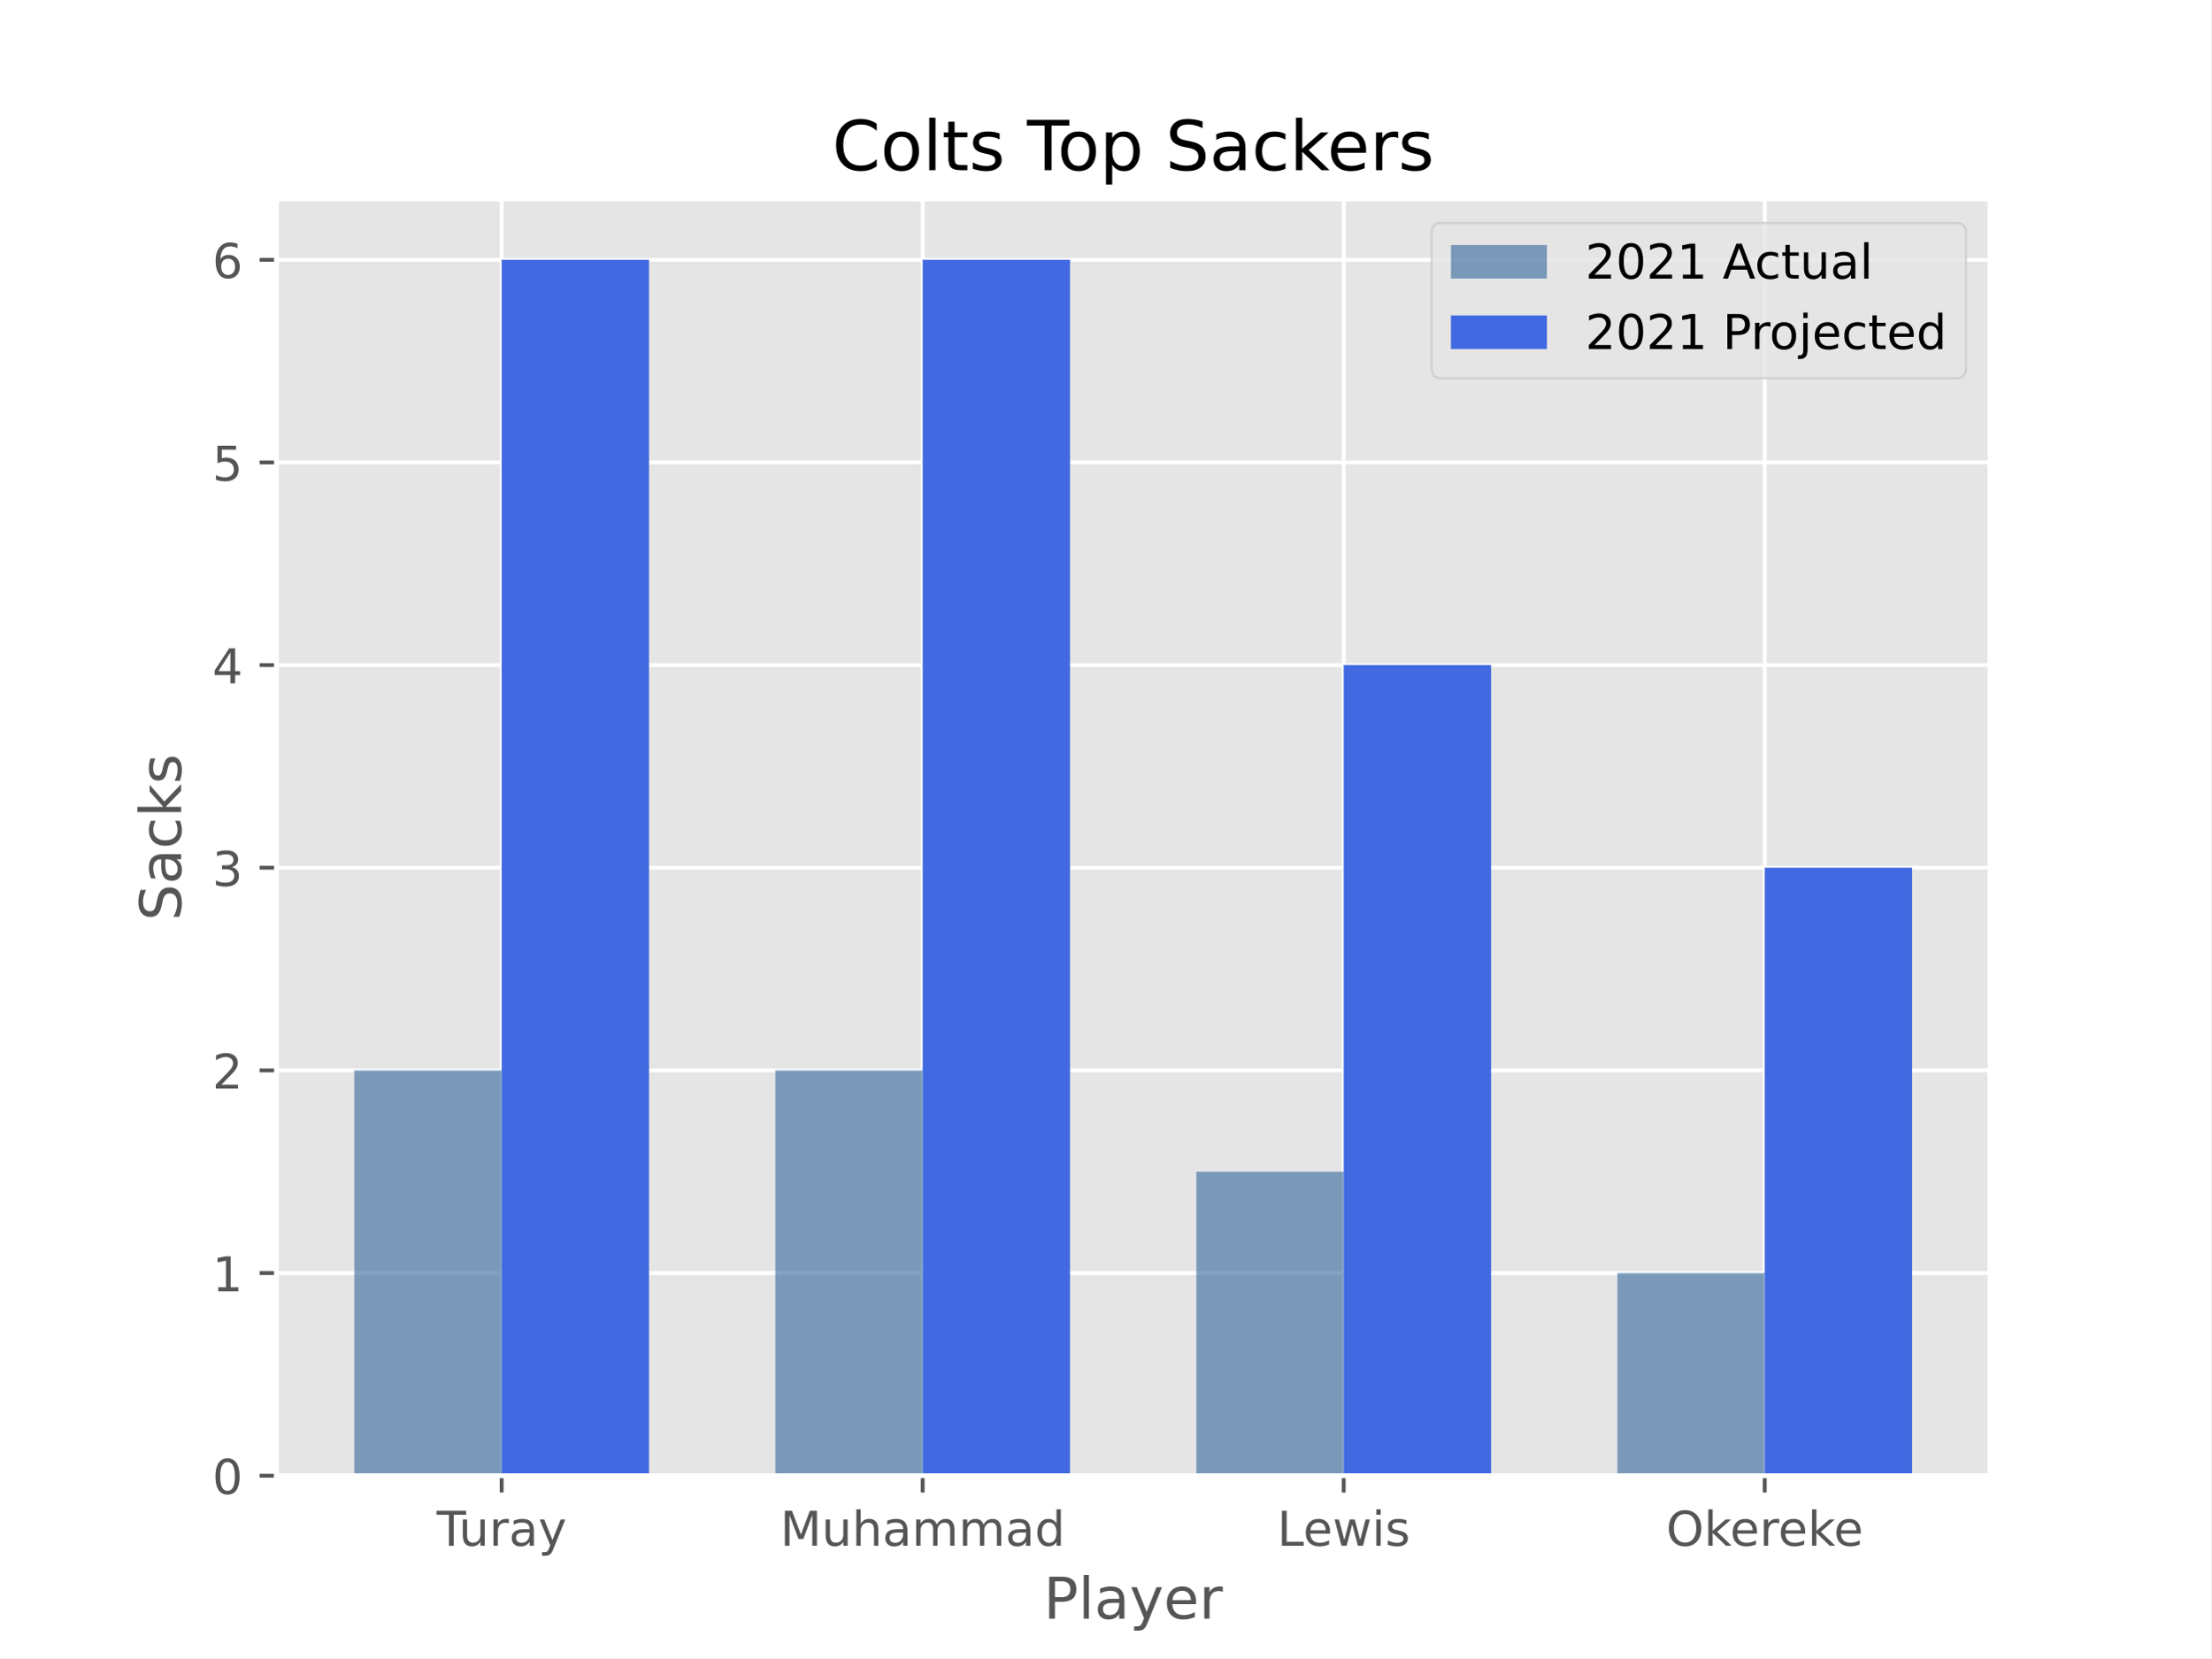
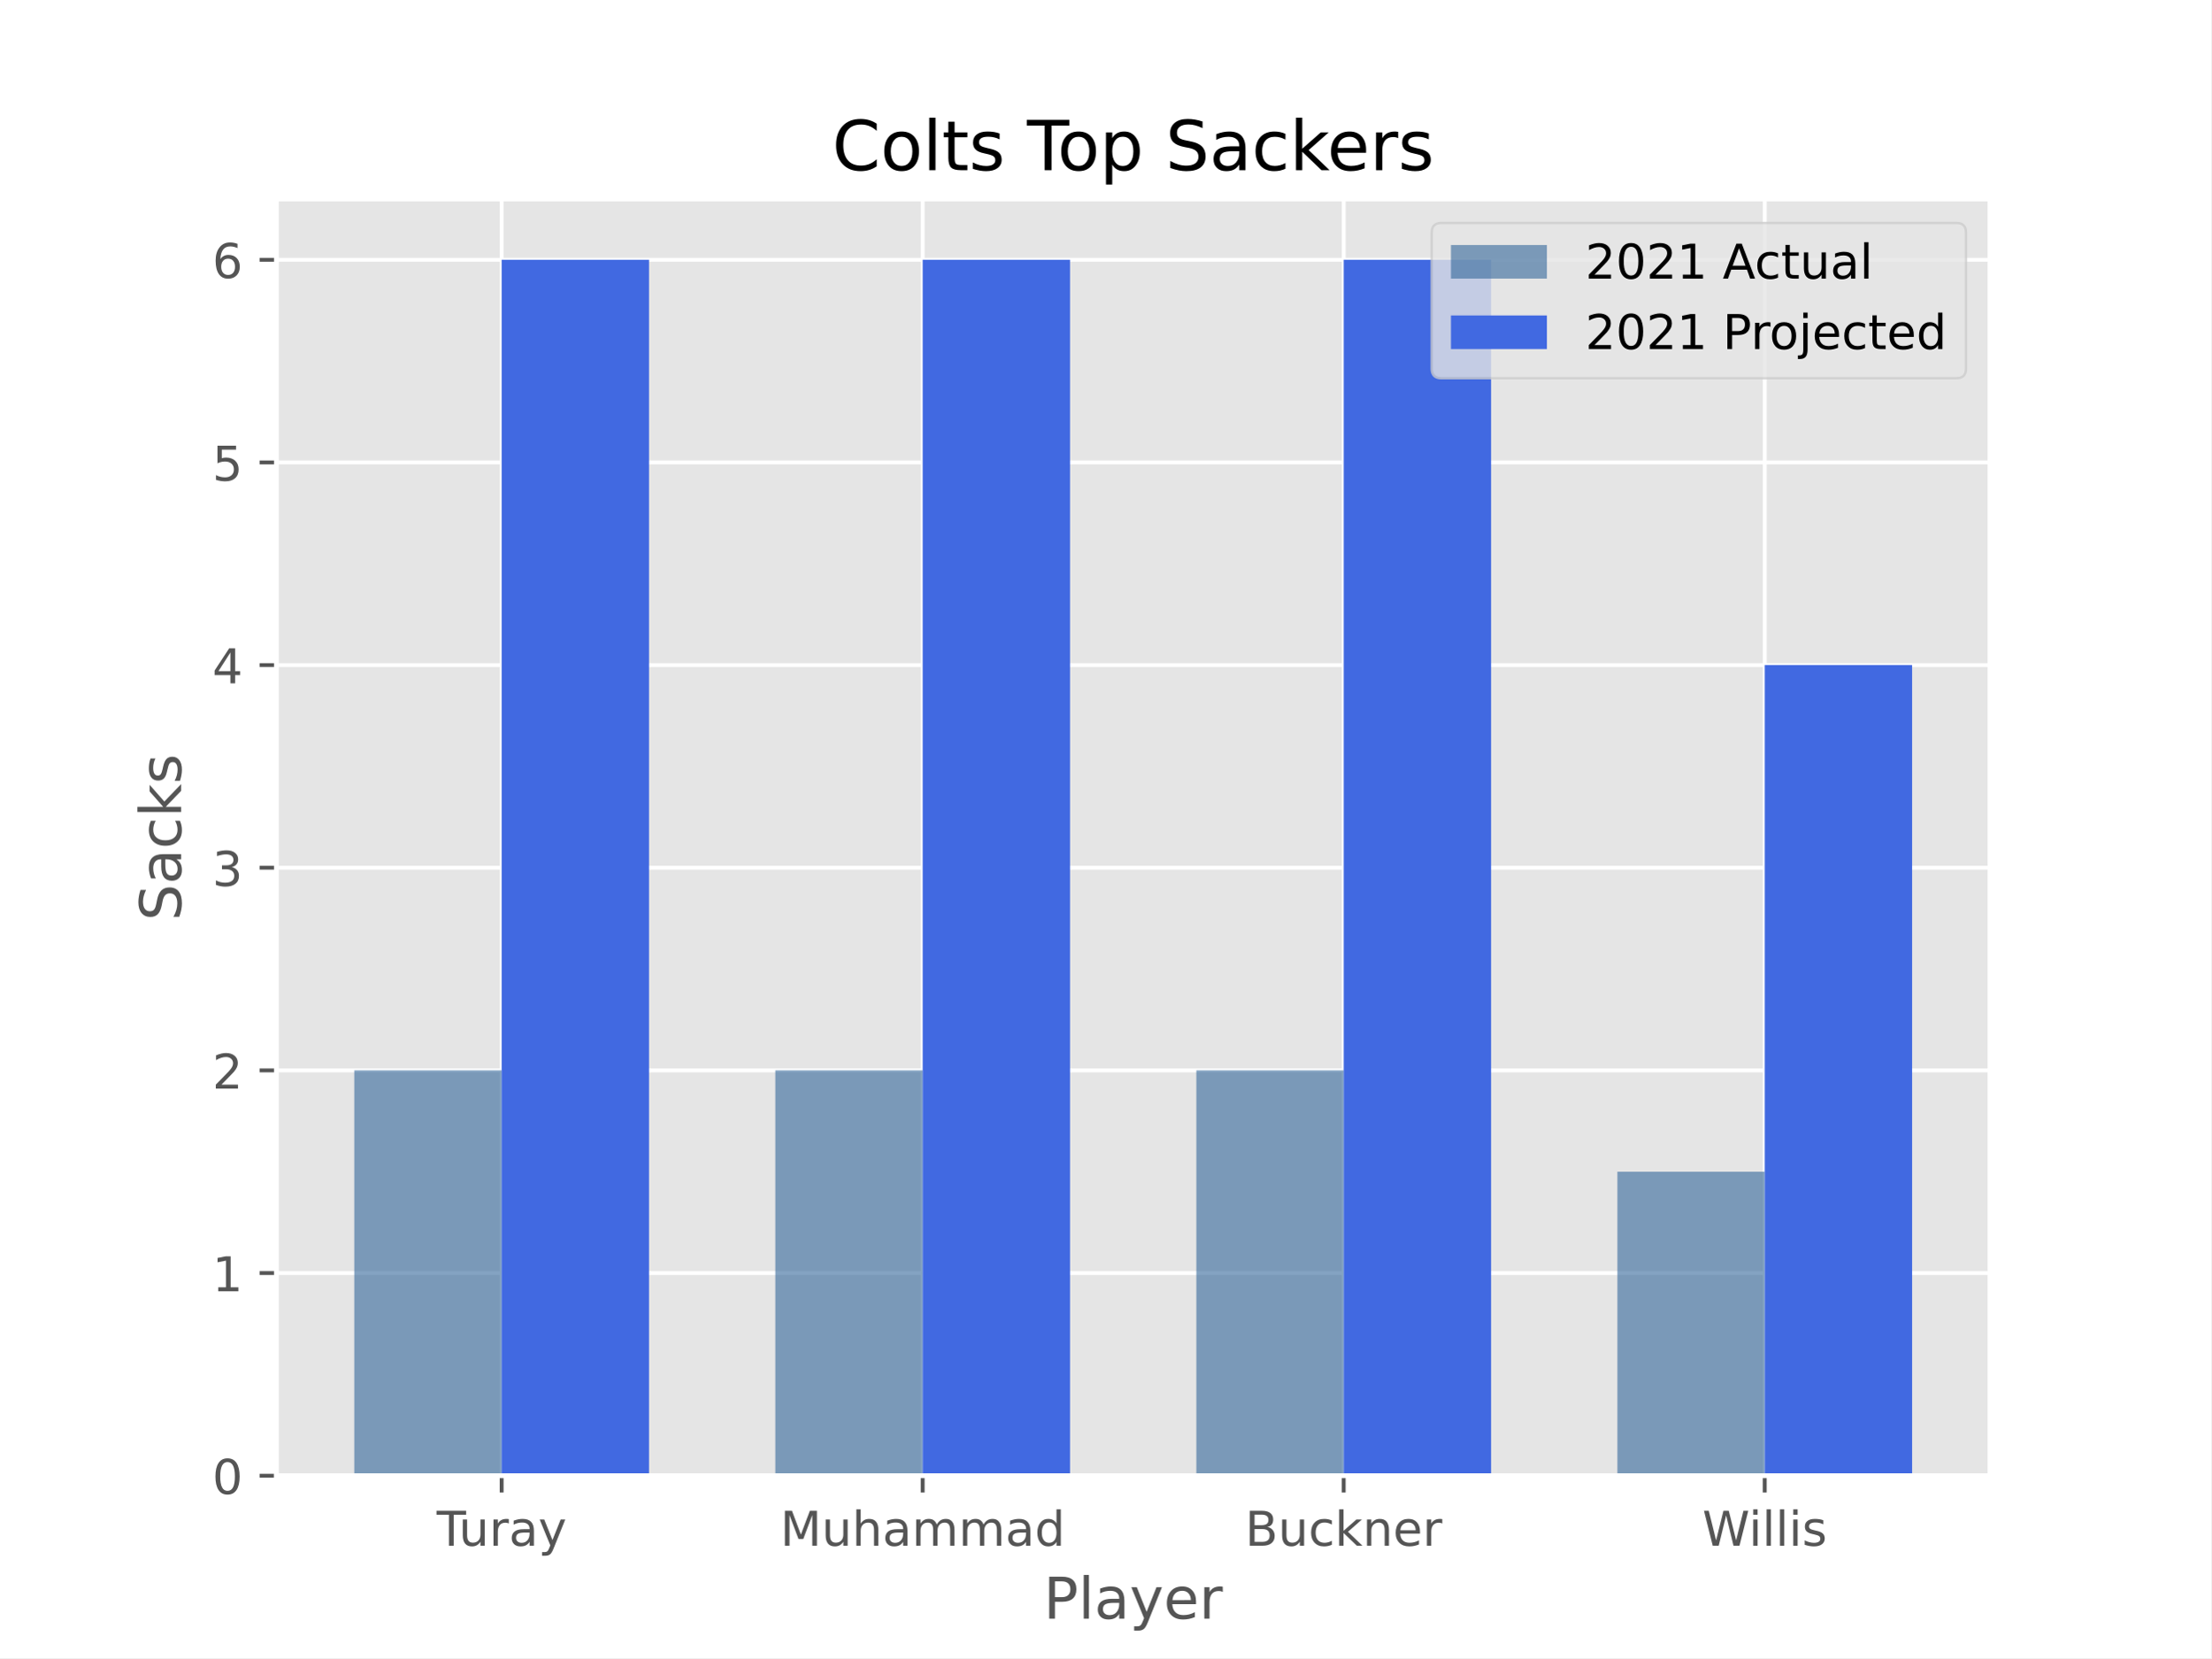
<svg xmlns="http://www.w3.org/2000/svg" xmlns:xlink="http://www.w3.org/1999/xlink" height="345.6pt" version="1.1" viewBox="0 0 460.8 345.6" width="460.8pt">
  <defs>
    <style type="text/css">*{stroke-linecap:butt;stroke-linejoin:round;}</style>
  </defs>
  <g id="figure_1">
    <g id="patch_1">
      <path d="M 0 345.6  L 460.8 345.6  L 460.8 0  L 0 0  z " style="fill:#ffffff;" />
    </g>
    <g id="axes_1">
      <g id="patch_2">
        <path d="M 57.6 307.584  L 414.72 307.584  L 414.72 41.472  L 57.6 41.472  z " style="fill:#e5e5e5;" />
      </g>
      <g id="matplotlib.axis_1">
        <g id="xtick_1">
          <g id="line2d_1">
-             <path clip-path="url(#p69b2be4b48)" d="M 104.543 307.584  L 104.543 41.472  " style="fill:none;stroke:#ffffff;stroke-linecap:square;stroke-width:0.8;" />
+             <path clip-path="url(#p9a7ac8257c)" d="M 104.543 307.584  L 104.543 41.472  " style="fill:none;stroke:#ffffff;stroke-linecap:square;stroke-width:0.8;" />
          </g>
          <g id="line2d_2">
            <defs>
-               <path d="M 0 0  L 0 3.5  " id="m773ffacd2d" style="stroke:#555555;stroke-width:0.8;" />
-             </defs>
-             <g>
-               <use style="fill:#555555;stroke:#555555;stroke-width:0.8;" x="104.543" xlink:href="#m773ffacd2d" y="307.584" />
+               <path d="M 0 0  L 0 3.5  " id="m4aadca4b47" style="stroke:#555555;stroke-width:0.8;" />
+             </defs>
+             <g>
+               <use style="fill:#555555;stroke:#555555;stroke-width:0.8;" x="104.543" xlink:href="#m4aadca4b47" y="307.584" />
            </g>
          </g>
          <g id="text_1">
            <g style="fill:#555555;" transform="translate(90.99798 322.1824)scale(0.1 -0.1)">
              <defs>
                <path d="M -19 4666  L 3928 4666  L 3928 4134  L 2272 4134  L 2272 0  L 1638 0  L 1638 4134  L -19 4134  L -19 4666  z " id="DejaVuSans-54" transform="scale(0.015625)" />
                <path d="M 544 1381  L 544 3500  L 1119 3500  L 1119 1403  Q 1119 906 1312 657  Q 1506 409 1894 409  Q 2359 409 2629 706  Q 2900 1003 2900 1516  L 2900 3500  L 3475 3500  L 3475 0  L 2900 0  L 2900 538  Q 2691 219 2414 64  Q 2138 -91 1772 -91  Q 1169 -91 856 284  Q 544 659 544 1381  z M 1991 3584  L 1991 3584  z " id="DejaVuSans-75" transform="scale(0.015625)" />
                <path d="M 2631 2963  Q 2534 3019 2420 3045  Q 2306 3072 2169 3072  Q 1681 3072 1420 2755  Q 1159 2438 1159 1844  L 1159 0  L 581 0  L 581 3500  L 1159 3500  L 1159 2956  Q 1341 3275 1631 3429  Q 1922 3584 2338 3584  Q 2397 3584 2469 3576  Q 2541 3569 2628 3553  L 2631 2963  z " id="DejaVuSans-72" transform="scale(0.015625)" />
                <path d="M 2194 1759  Q 1497 1759 1228 1600  Q 959 1441 959 1056  Q 959 750 1161 570  Q 1363 391 1709 391  Q 2188 391 2477 730  Q 2766 1069 2766 1631  L 2766 1759  L 2194 1759  z M 3341 1997  L 3341 0  L 2766 0  L 2766 531  Q 2569 213 2275 61  Q 1981 -91 1556 -91  Q 1019 -91 701 211  Q 384 513 384 1019  Q 384 1609 779 1909  Q 1175 2209 1959 2209  L 2766 2209  L 2766 2266  Q 2766 2663 2505 2880  Q 2244 3097 1772 3097  Q 1472 3097 1187 3025  Q 903 2953 641 2809  L 641 3341  Q 956 3463 1253 3523  Q 1550 3584 1831 3584  Q 2591 3584 2966 3190  Q 3341 2797 3341 1997  z " id="DejaVuSans-61" transform="scale(0.015625)" />
                <path d="M 2059 -325  Q 1816 -950 1584 -1140  Q 1353 -1331 966 -1331  L 506 -1331  L 506 -850  L 844 -850  Q 1081 -850 1212 -737  Q 1344 -625 1503 -206  L 1606 56  L 191 3500  L 800 3500  L 1894 763  L 2988 3500  L 3597 3500  L 2059 -325  z " id="DejaVuSans-79" transform="scale(0.015625)" />
              </defs>
              <use xlink:href="#DejaVuSans-54" />
              <use x="45.959" xlink:href="#DejaVuSans-75" />
              <use x="109.338" xlink:href="#DejaVuSans-72" />
              <use x="150.451" xlink:href="#DejaVuSans-61" />
              <use x="211.73" xlink:href="#DejaVuSans-79" />
            </g>
          </g>
        </g>
        <g id="xtick_2">
          <g id="line2d_3">
-             <path clip-path="url(#p69b2be4b48)" d="M 192.288 307.584  L 192.288 41.472  " style="fill:none;stroke:#ffffff;stroke-linecap:square;stroke-width:0.8;" />
+             <path clip-path="url(#p9a7ac8257c)" d="M 192.288 307.584  L 192.288 41.472  " style="fill:none;stroke:#ffffff;stroke-linecap:square;stroke-width:0.8;" />
          </g>
          <g id="line2d_4">
            <g>
-               <use style="fill:#555555;stroke:#555555;stroke-width:0.8;" x="192.288" xlink:href="#m773ffacd2d" y="307.584" />
+               <use style="fill:#555555;stroke:#555555;stroke-width:0.8;" x="192.288" xlink:href="#m4aadca4b47" y="307.584" />
            </g>
          </g>
          <g id="text_2">
            <g style="fill:#555555;" transform="translate(162.5932 322.1824)scale(0.1 -0.1)">
              <defs>
                <path d="M 628 4666  L 1569 4666  L 2759 1491  L 3956 4666  L 4897 4666  L 4897 0  L 4281 0  L 4281 4097  L 3078 897  L 2444 897  L 1241 4097  L 1241 0  L 628 0  L 628 4666  z " id="DejaVuSans-4d" transform="scale(0.015625)" />
                <path d="M 3513 2113  L 3513 0  L 2938 0  L 2938 2094  Q 2938 2591 2744 2837  Q 2550 3084 2163 3084  Q 1697 3084 1428 2787  Q 1159 2491 1159 1978  L 1159 0  L 581 0  L 581 4863  L 1159 4863  L 1159 2956  Q 1366 3272 1645 3428  Q 1925 3584 2291 3584  Q 2894 3584 3203 3211  Q 3513 2838 3513 2113  z " id="DejaVuSans-68" transform="scale(0.015625)" />
                <path d="M 3328 2828  Q 3544 3216 3844 3400  Q 4144 3584 4550 3584  Q 5097 3584 5394 3201  Q 5691 2819 5691 2113  L 5691 0  L 5113 0  L 5113 2094  Q 5113 2597 4934 2840  Q 4756 3084 4391 3084  Q 3944 3084 3684 2787  Q 3425 2491 3425 1978  L 3425 0  L 2847 0  L 2847 2094  Q 2847 2600 2669 2842  Q 2491 3084 2119 3084  Q 1678 3084 1418 2786  Q 1159 2488 1159 1978  L 1159 0  L 581 0  L 581 3500  L 1159 3500  L 1159 2956  Q 1356 3278 1631 3431  Q 1906 3584 2284 3584  Q 2666 3584 2933 3390  Q 3200 3197 3328 2828  z " id="DejaVuSans-6d" transform="scale(0.015625)" />
                <path d="M 2906 2969  L 2906 4863  L 3481 4863  L 3481 0  L 2906 0  L 2906 525  Q 2725 213 2448 61  Q 2172 -91 1784 -91  Q 1150 -91 751 415  Q 353 922 353 1747  Q 353 2572 751 3078  Q 1150 3584 1784 3584  Q 2172 3584 2448 3432  Q 2725 3281 2906 2969  z M 947 1747  Q 947 1113 1208 752  Q 1469 391 1925 391  Q 2381 391 2643 752  Q 2906 1113 2906 1747  Q 2906 2381 2643 2742  Q 2381 3103 1925 3103  Q 1469 3103 1208 2742  Q 947 2381 947 1747  z " id="DejaVuSans-64" transform="scale(0.015625)" />
              </defs>
              <use xlink:href="#DejaVuSans-4d" />
              <use x="86.279" xlink:href="#DejaVuSans-75" />
              <use x="149.658" xlink:href="#DejaVuSans-68" />
              <use x="213.037" xlink:href="#DejaVuSans-61" />
              <use x="274.316" xlink:href="#DejaVuSans-6d" />
              <use x="371.729" xlink:href="#DejaVuSans-6d" />
              <use x="469.141" xlink:href="#DejaVuSans-61" />
              <use x="530.42" xlink:href="#DejaVuSans-64" />
            </g>
          </g>
        </g>
        <g id="xtick_3">
          <g id="line2d_5">
-             <path clip-path="url(#p69b2be4b48)" d="M 280.032 307.584  L 280.032 41.472  " style="fill:none;stroke:#ffffff;stroke-linecap:square;stroke-width:0.8;" />
+             <path clip-path="url(#p9a7ac8257c)" d="M 280.032 307.584  L 280.032 41.472  " style="fill:none;stroke:#ffffff;stroke-linecap:square;stroke-width:0.8;" />
          </g>
          <g id="line2d_6">
            <g>
-               <use style="fill:#555555;stroke:#555555;stroke-width:0.8;" x="280.032" xlink:href="#m773ffacd2d" y="307.584" />
+               <use style="fill:#555555;stroke:#555555;stroke-width:0.8;" x="280.032" xlink:href="#m4aadca4b47" y="307.584" />
            </g>
          </g>
          <g id="text_3">
-             <g style="fill:#555555;" transform="translate(266.1744 322.1824)scale(0.1 -0.1)">
-               <defs>
-                 <path d="M 628 4666  L 1259 4666  L 1259 531  L 3531 531  L 3531 0  L 628 0  L 628 4666  z " id="DejaVuSans-4c" transform="scale(0.015625)" />
+             <g style="fill:#555555;" transform="translate(259.4877 322.1824)scale(0.1 -0.1)">
+               <defs>
+                 <path d="M 1259 2228  L 1259 519  L 2272 519  Q 2781 519 3026 730  Q 3272 941 3272 1375  Q 3272 1813 3026 2020  Q 2781 2228 2272 2228  L 1259 2228  z M 1259 4147  L 1259 2741  L 2194 2741  Q 2656 2741 2882 2914  Q 3109 3088 3109 3444  Q 3109 3797 2882 3972  Q 2656 4147 2194 4147  L 1259 4147  z M 628 4666  L 2241 4666  Q 2963 4666 3353 4366  Q 3744 4066 3744 3513  Q 3744 3084 3544 2831  Q 3344 2578 2956 2516  Q 3422 2416 3680 2098  Q 3938 1781 3938 1306  Q 3938 681 3513 340  Q 3088 0 2303 0  L 628 0  L 628 4666  z " id="DejaVuSans-42" transform="scale(0.015625)" />
+                 <path d="M 3122 3366  L 3122 2828  Q 2878 2963 2633 3030  Q 2388 3097 2138 3097  Q 1578 3097 1268 2742  Q 959 2388 959 1747  Q 959 1106 1268 751  Q 1578 397 2138 397  Q 2388 397 2633 464  Q 2878 531 3122 666  L 3122 134  Q 2881 22 2623 -34  Q 2366 -91 2075 -91  Q 1284 -91 818 406  Q 353 903 353 1747  Q 353 2603 823 3093  Q 1294 3584 2113 3584  Q 2378 3584 2631 3529  Q 2884 3475 3122 3366  z " id="DejaVuSans-63" transform="scale(0.015625)" />
+                 <path d="M 581 4863  L 1159 4863  L 1159 1991  L 2875 3500  L 3609 3500  L 1753 1863  L 3688 0  L 2938 0  L 1159 1709  L 1159 0  L 581 0  L 581 4863  z " id="DejaVuSans-6b" transform="scale(0.015625)" />
+                 <path d="M 3513 2113  L 3513 0  L 2938 0  L 2938 2094  Q 2938 2591 2744 2837  Q 2550 3084 2163 3084  Q 1697 3084 1428 2787  Q 1159 2491 1159 1978  L 1159 0  L 581 0  L 581 3500  L 1159 3500  L 1159 2956  Q 1366 3272 1645 3428  Q 1925 3584 2291 3584  Q 2894 3584 3203 3211  Q 3513 2838 3513 2113  z " id="DejaVuSans-6e" transform="scale(0.015625)" />
                <path d="M 3597 1894  L 3597 1613  L 953 1613  Q 991 1019 1311 708  Q 1631 397 2203 397  Q 2534 397 2845 478  Q 3156 559 3463 722  L 3463 178  Q 3153 47 2828 -22  Q 2503 -91 2169 -91  Q 1331 -91 842 396  Q 353 884 353 1716  Q 353 2575 817 3079  Q 1281 3584 2069 3584  Q 2775 3584 3186 3129  Q 3597 2675 3597 1894  z M 3022 2063  Q 3016 2534 2758 2815  Q 2500 3097 2075 3097  Q 1594 3097 1305 2825  Q 1016 2553 972 2059  L 3022 2063  z " id="DejaVuSans-65" transform="scale(0.015625)" />
-                 <path d="M 269 3500  L 844 3500  L 1563 769  L 2278 3500  L 2956 3500  L 3675 769  L 4391 3500  L 4966 3500  L 4050 0  L 3372 0  L 2619 2869  L 1863 0  L 1184 0  L 269 3500  z " id="DejaVuSans-77" transform="scale(0.015625)" />
-                 <path d="M 603 3500  L 1178 3500  L 1178 0  L 603 0  L 603 3500  z M 603 4863  L 1178 4863  L 1178 4134  L 603 4134  L 603 4863  z " id="DejaVuSans-69" transform="scale(0.015625)" />
-                 <path d="M 2834 3397  L 2834 2853  Q 2591 2978 2328 3040  Q 2066 3103 1784 3103  Q 1356 3103 1142 2972  Q 928 2841 928 2578  Q 928 2378 1081 2264  Q 1234 2150 1697 2047  L 1894 2003  Q 2506 1872 2764 1633  Q 3022 1394 3022 966  Q 3022 478 2636 193  Q 2250 -91 1575 -91  Q 1294 -91 989 -36  Q 684 19 347 128  L 347 722  Q 666 556 975 473  Q 1284 391 1588 391  Q 1994 391 2212 530  Q 2431 669 2431 922  Q 2431 1156 2273 1281  Q 2116 1406 1581 1522  L 1381 1569  Q 847 1681 609 1914  Q 372 2147 372 2553  Q 372 3047 722 3315  Q 1072 3584 1716 3584  Q 2034 3584 2315 3537  Q 2597 3491 2834 3397  z " id="DejaVuSans-73" transform="scale(0.015625)" />
-               </defs>
-               <use xlink:href="#DejaVuSans-4c" />
-               <use x="53.963" xlink:href="#DejaVuSans-65" />
-               <use x="115.486" xlink:href="#DejaVuSans-77" />
-               <use x="197.273" xlink:href="#DejaVuSans-69" />
-               <use x="225.057" xlink:href="#DejaVuSans-73" />
+               </defs>
+               <use xlink:href="#DejaVuSans-42" />
+               <use x="68.604" xlink:href="#DejaVuSans-75" />
+               <use x="131.982" xlink:href="#DejaVuSans-63" />
+               <use x="186.963" xlink:href="#DejaVuSans-6b" />
+               <use x="244.873" xlink:href="#DejaVuSans-6e" />
+               <use x="308.252" xlink:href="#DejaVuSans-65" />
+               <use x="369.775" xlink:href="#DejaVuSans-72" />
            </g>
          </g>
        </g>
        <g id="xtick_4">
          <g id="line2d_7">
-             <path clip-path="url(#p69b2be4b48)" d="M 367.777 307.584  L 367.777 41.472  " style="fill:none;stroke:#ffffff;stroke-linecap:square;stroke-width:0.8;" />
+             <path clip-path="url(#p9a7ac8257c)" d="M 367.777 307.584  L 367.777 41.472  " style="fill:none;stroke:#ffffff;stroke-linecap:square;stroke-width:0.8;" />
          </g>
          <g id="line2d_8">
            <g>
-               <use style="fill:#555555;stroke:#555555;stroke-width:0.8;" x="367.777" xlink:href="#m773ffacd2d" y="307.584" />
+               <use style="fill:#555555;stroke:#555555;stroke-width:0.8;" x="367.777" xlink:href="#m4aadca4b47" y="307.584" />
            </g>
          </g>
          <g id="text_4">
-             <g style="fill:#555555;" transform="translate(347.24 322.1824)scale(0.1 -0.1)">
-               <defs>
-                 <path d="M 2522 4238  Q 1834 4238 1429 3725  Q 1025 3213 1025 2328  Q 1025 1447 1429 934  Q 1834 422 2522 422  Q 3209 422 3611 934  Q 4013 1447 4013 2328  Q 4013 3213 3611 3725  Q 3209 4238 2522 4238  z M 2522 4750  Q 3503 4750 4090 4092  Q 4678 3434 4678 2328  Q 4678 1225 4090 567  Q 3503 -91 2522 -91  Q 1538 -91 948 565  Q 359 1222 359 2328  Q 359 3434 948 4092  Q 1538 4750 2522 4750  z " id="DejaVuSans-4f" transform="scale(0.015625)" />
-                 <path d="M 581 4863  L 1159 4863  L 1159 1991  L 2875 3500  L 3609 3500  L 1753 1863  L 3688 0  L 2938 0  L 1159 1709  L 1159 0  L 581 0  L 581 4863  z " id="DejaVuSans-6b" transform="scale(0.015625)" />
-               </defs>
-               <use xlink:href="#DejaVuSans-4f" />
-               <use x="78.711" xlink:href="#DejaVuSans-6b" />
-               <use x="132.996" xlink:href="#DejaVuSans-65" />
-               <use x="194.52" xlink:href="#DejaVuSans-72" />
-               <use x="233.383" xlink:href="#DejaVuSans-65" />
-               <use x="294.906" xlink:href="#DejaVuSans-6b" />
-               <use x="349.191" xlink:href="#DejaVuSans-65" />
+             <g style="fill:#555555;" transform="translate(354.7845 322.1824)scale(0.1 -0.1)">
+               <defs>
+                 <path d="M 213 4666  L 850 4666  L 1831 722  L 2809 4666  L 3519 4666  L 4500 722  L 5478 4666  L 6119 4666  L 4947 0  L 4153 0  L 3169 4050  L 2175 0  L 1381 0  L 213 4666  z " id="DejaVuSans-57" transform="scale(0.015625)" />
+                 <path d="M 603 3500  L 1178 3500  L 1178 0  L 603 0  L 603 3500  z M 603 4863  L 1178 4863  L 1178 4134  L 603 4134  L 603 4863  z " id="DejaVuSans-69" transform="scale(0.015625)" />
+                 <path d="M 603 4863  L 1178 4863  L 1178 0  L 603 0  L 603 4863  z " id="DejaVuSans-6c" transform="scale(0.015625)" />
+                 <path d="M 2834 3397  L 2834 2853  Q 2591 2978 2328 3040  Q 2066 3103 1784 3103  Q 1356 3103 1142 2972  Q 928 2841 928 2578  Q 928 2378 1081 2264  Q 1234 2150 1697 2047  L 1894 2003  Q 2506 1872 2764 1633  Q 3022 1394 3022 966  Q 3022 478 2636 193  Q 2250 -91 1575 -91  Q 1294 -91 989 -36  Q 684 19 347 128  L 347 722  Q 666 556 975 473  Q 1284 391 1588 391  Q 1994 391 2212 530  Q 2431 669 2431 922  Q 2431 1156 2273 1281  Q 2116 1406 1581 1522  L 1381 1569  Q 847 1681 609 1914  Q 372 2147 372 2553  Q 372 3047 722 3315  Q 1072 3584 1716 3584  Q 2034 3584 2315 3537  Q 2597 3491 2834 3397  z " id="DejaVuSans-73" transform="scale(0.015625)" />
+               </defs>
+               <use xlink:href="#DejaVuSans-57" />
+               <use x="96.627" xlink:href="#DejaVuSans-69" />
+               <use x="124.41" xlink:href="#DejaVuSans-6c" />
+               <use x="152.193" xlink:href="#DejaVuSans-6c" />
+               <use x="179.977" xlink:href="#DejaVuSans-69" />
+               <use x="207.76" xlink:href="#DejaVuSans-73" />
            </g>
          </g>
        </g>
        <g id="text_5">
          <g style="fill:#555555;" transform="translate(217.4888 337.3802)scale(0.12 -0.12)">
            <defs>
              <path d="M 1259 4147  L 1259 2394  L 2053 2394  Q 2494 2394 2734 2622  Q 2975 2850 2975 3272  Q 2975 3691 2734 3919  Q 2494 4147 2053 4147  L 1259 4147  z M 628 4666  L 2053 4666  Q 2838 4666 3239 4311  Q 3641 3956 3641 3272  Q 3641 2581 3239 2228  Q 2838 1875 2053 1875  L 1259 1875  L 1259 0  L 628 0  L 628 4666  z " id="DejaVuSans-50" transform="scale(0.015625)" />
-               <path d="M 603 4863  L 1178 4863  L 1178 0  L 603 0  L 603 4863  z " id="DejaVuSans-6c" transform="scale(0.015625)" />
            </defs>
            <use xlink:href="#DejaVuSans-50" />
            <use x="60.303" xlink:href="#DejaVuSans-6c" />
            <use x="88.086" xlink:href="#DejaVuSans-61" />
            <use x="149.365" xlink:href="#DejaVuSans-79" />
            <use x="208.545" xlink:href="#DejaVuSans-65" />
            <use x="270.068" xlink:href="#DejaVuSans-72" />
          </g>
        </g>
      </g>
      <g id="matplotlib.axis_2">
        <g id="ytick_1">
          <g id="line2d_9">
-             <path clip-path="url(#p69b2be4b48)" d="M 57.6 307.584  L 414.72 307.584  " style="fill:none;stroke:#ffffff;stroke-linecap:square;stroke-width:0.8;" />
+             <path clip-path="url(#p9a7ac8257c)" d="M 57.6 307.584  L 414.72 307.584  " style="fill:none;stroke:#ffffff;stroke-linecap:square;stroke-width:0.8;" />
          </g>
          <g id="line2d_10">
            <defs>
-               <path d="M 0 0  L -3.5 0  " id="m492b9bb32b" style="stroke:#555555;stroke-width:0.8;" />
-             </defs>
-             <g>
-               <use style="fill:#555555;stroke:#555555;stroke-width:0.8;" x="57.6" xlink:href="#m492b9bb32b" y="307.584" />
+               <path d="M 0 0  L -3.5 0  " id="m78e0be9032" style="stroke:#555555;stroke-width:0.8;" />
+             </defs>
+             <g>
+               <use style="fill:#555555;stroke:#555555;stroke-width:0.8;" x="57.6" xlink:href="#m78e0be9032" y="307.584" />
            </g>
          </g>
          <g id="text_6">
            <g style="fill:#555555;" transform="translate(44.2375 311.3832)scale(0.1 -0.1)">
              <defs>
                <path d="M 2034 4250  Q 1547 4250 1301 3770  Q 1056 3291 1056 2328  Q 1056 1369 1301 889  Q 1547 409 2034 409  Q 2525 409 2770 889  Q 3016 1369 3016 2328  Q 3016 3291 2770 3770  Q 2525 4250 2034 4250  z M 2034 4750  Q 2819 4750 3233 4129  Q 3647 3509 3647 2328  Q 3647 1150 3233 529  Q 2819 -91 2034 -91  Q 1250 -91 836 529  Q 422 1150 422 2328  Q 422 3509 836 4129  Q 1250 4750 2034 4750  z " id="DejaVuSans-30" transform="scale(0.015625)" />
              </defs>
              <use xlink:href="#DejaVuSans-30" />
            </g>
          </g>
        </g>
        <g id="ytick_2">
          <g id="line2d_11">
-             <path clip-path="url(#p69b2be4b48)" d="M 57.6 265.344  L 414.72 265.344  " style="fill:none;stroke:#ffffff;stroke-linecap:square;stroke-width:0.8;" />
+             <path clip-path="url(#p9a7ac8257c)" d="M 57.6 265.344  L 414.72 265.344  " style="fill:none;stroke:#ffffff;stroke-linecap:square;stroke-width:0.8;" />
          </g>
          <g id="line2d_12">
            <g>
-               <use style="fill:#555555;stroke:#555555;stroke-width:0.8;" x="57.6" xlink:href="#m492b9bb32b" y="265.344" />
+               <use style="fill:#555555;stroke:#555555;stroke-width:0.8;" x="57.6" xlink:href="#m78e0be9032" y="265.344" />
            </g>
          </g>
          <g id="text_7">
            <g style="fill:#555555;" transform="translate(44.2375 269.1432)scale(0.1 -0.1)">
              <defs>
                <path d="M 794 531  L 1825 531  L 1825 4091  L 703 3866  L 703 4441  L 1819 4666  L 2450 4666  L 2450 531  L 3481 531  L 3481 0  L 794 0  L 794 531  z " id="DejaVuSans-31" transform="scale(0.015625)" />
              </defs>
              <use xlink:href="#DejaVuSans-31" />
            </g>
          </g>
        </g>
        <g id="ytick_3">
          <g id="line2d_13">
-             <path clip-path="url(#p69b2be4b48)" d="M 57.6 223.104  L 414.72 223.104  " style="fill:none;stroke:#ffffff;stroke-linecap:square;stroke-width:0.8;" />
+             <path clip-path="url(#p9a7ac8257c)" d="M 57.6 223.104  L 414.72 223.104  " style="fill:none;stroke:#ffffff;stroke-linecap:square;stroke-width:0.8;" />
          </g>
          <g id="line2d_14">
            <g>
-               <use style="fill:#555555;stroke:#555555;stroke-width:0.8;" x="57.6" xlink:href="#m492b9bb32b" y="223.104" />
+               <use style="fill:#555555;stroke:#555555;stroke-width:0.8;" x="57.6" xlink:href="#m78e0be9032" y="223.104" />
            </g>
          </g>
          <g id="text_8">
            <g style="fill:#555555;" transform="translate(44.2375 226.9032)scale(0.1 -0.1)">
              <defs>
                <path d="M 1228 531  L 3431 531  L 3431 0  L 469 0  L 469 531  Q 828 903 1448 1529  Q 2069 2156 2228 2338  Q 2531 2678 2651 2914  Q 2772 3150 2772 3378  Q 2772 3750 2511 3984  Q 2250 4219 1831 4219  Q 1534 4219 1204 4116  Q 875 4013 500 3803  L 500 4441  Q 881 4594 1212 4672  Q 1544 4750 1819 4750  Q 2544 4750 2975 4387  Q 3406 4025 3406 3419  Q 3406 3131 3298 2873  Q 3191 2616 2906 2266  Q 2828 2175 2409 1742  Q 1991 1309 1228 531  z " id="DejaVuSans-32" transform="scale(0.015625)" />
              </defs>
              <use xlink:href="#DejaVuSans-32" />
            </g>
          </g>
        </g>
        <g id="ytick_4">
          <g id="line2d_15">
-             <path clip-path="url(#p69b2be4b48)" d="M 57.6 180.864  L 414.72 180.864  " style="fill:none;stroke:#ffffff;stroke-linecap:square;stroke-width:0.8;" />
+             <path clip-path="url(#p9a7ac8257c)" d="M 57.6 180.864  L 414.72 180.864  " style="fill:none;stroke:#ffffff;stroke-linecap:square;stroke-width:0.8;" />
          </g>
          <g id="line2d_16">
            <g>
-               <use style="fill:#555555;stroke:#555555;stroke-width:0.8;" x="57.6" xlink:href="#m492b9bb32b" y="180.864" />
+               <use style="fill:#555555;stroke:#555555;stroke-width:0.8;" x="57.6" xlink:href="#m78e0be9032" y="180.864" />
            </g>
          </g>
          <g id="text_9">
            <g style="fill:#555555;" transform="translate(44.2375 184.6632)scale(0.1 -0.1)">
              <defs>
                <path d="M 2597 2516  Q 3050 2419 3304 2112  Q 3559 1806 3559 1356  Q 3559 666 3084 287  Q 2609 -91 1734 -91  Q 1441 -91 1130 -33  Q 819 25 488 141  L 488 750  Q 750 597 1062 519  Q 1375 441 1716 441  Q 2309 441 2620 675  Q 2931 909 2931 1356  Q 2931 1769 2642 2001  Q 2353 2234 1838 2234  L 1294 2234  L 1294 2753  L 1863 2753  Q 2328 2753 2575 2939  Q 2822 3125 2822 3475  Q 2822 3834 2567 4026  Q 2313 4219 1838 4219  Q 1578 4219 1281 4162  Q 984 4106 628 3988  L 628 4550  Q 988 4650 1302 4700  Q 1616 4750 1894 4750  Q 2613 4750 3031 4423  Q 3450 4097 3450 3541  Q 3450 3153 3228 2886  Q 3006 2619 2597 2516  z " id="DejaVuSans-33" transform="scale(0.015625)" />
              </defs>
              <use xlink:href="#DejaVuSans-33" />
            </g>
          </g>
        </g>
        <g id="ytick_5">
          <g id="line2d_17">
-             <path clip-path="url(#p69b2be4b48)" d="M 57.6 138.624  L 414.72 138.624  " style="fill:none;stroke:#ffffff;stroke-linecap:square;stroke-width:0.8;" />
+             <path clip-path="url(#p9a7ac8257c)" d="M 57.6 138.624  L 414.72 138.624  " style="fill:none;stroke:#ffffff;stroke-linecap:square;stroke-width:0.8;" />
          </g>
          <g id="line2d_18">
            <g>
-               <use style="fill:#555555;stroke:#555555;stroke-width:0.8;" x="57.6" xlink:href="#m492b9bb32b" y="138.624" />
+               <use style="fill:#555555;stroke:#555555;stroke-width:0.8;" x="57.6" xlink:href="#m78e0be9032" y="138.624" />
            </g>
          </g>
          <g id="text_10">
            <g style="fill:#555555;" transform="translate(44.2375 142.4232)scale(0.1 -0.1)">
              <defs>
                <path d="M 2419 4116  L 825 1625  L 2419 1625  L 2419 4116  z M 2253 4666  L 3047 4666  L 3047 1625  L 3713 1625  L 3713 1100  L 3047 1100  L 3047 0  L 2419 0  L 2419 1100  L 313 1100  L 313 1709  L 2253 4666  z " id="DejaVuSans-34" transform="scale(0.015625)" />
              </defs>
              <use xlink:href="#DejaVuSans-34" />
            </g>
          </g>
        </g>
        <g id="ytick_6">
          <g id="line2d_19">
-             <path clip-path="url(#p69b2be4b48)" d="M 57.6 96.384  L 414.72 96.384  " style="fill:none;stroke:#ffffff;stroke-linecap:square;stroke-width:0.8;" />
+             <path clip-path="url(#p9a7ac8257c)" d="M 57.6 96.384  L 414.72 96.384  " style="fill:none;stroke:#ffffff;stroke-linecap:square;stroke-width:0.8;" />
          </g>
          <g id="line2d_20">
            <g>
-               <use style="fill:#555555;stroke:#555555;stroke-width:0.8;" x="57.6" xlink:href="#m492b9bb32b" y="96.384" />
+               <use style="fill:#555555;stroke:#555555;stroke-width:0.8;" x="57.6" xlink:href="#m78e0be9032" y="96.384" />
            </g>
          </g>
          <g id="text_11">
            <g style="fill:#555555;" transform="translate(44.2375 100.1832)scale(0.1 -0.1)">
              <defs>
                <path d="M 691 4666  L 3169 4666  L 3169 4134  L 1269 4134  L 1269 2991  Q 1406 3038 1543 3061  Q 1681 3084 1819 3084  Q 2600 3084 3056 2656  Q 3513 2228 3513 1497  Q 3513 744 3044 326  Q 2575 -91 1722 -91  Q 1428 -91 1123 -41  Q 819 9 494 109  L 494 744  Q 775 591 1075 516  Q 1375 441 1709 441  Q 2250 441 2565 725  Q 2881 1009 2881 1497  Q 2881 1984 2565 2268  Q 2250 2553 1709 2553  Q 1456 2553 1204 2497  Q 953 2441 691 2322  L 691 4666  z " id="DejaVuSans-35" transform="scale(0.015625)" />
              </defs>
              <use xlink:href="#DejaVuSans-35" />
            </g>
          </g>
        </g>
        <g id="ytick_7">
          <g id="line2d_21">
-             <path clip-path="url(#p69b2be4b48)" d="M 57.6 54.144  L 414.72 54.144  " style="fill:none;stroke:#ffffff;stroke-linecap:square;stroke-width:0.8;" />
+             <path clip-path="url(#p9a7ac8257c)" d="M 57.6 54.144  L 414.72 54.144  " style="fill:none;stroke:#ffffff;stroke-linecap:square;stroke-width:0.8;" />
          </g>
          <g id="line2d_22">
            <g>
-               <use style="fill:#555555;stroke:#555555;stroke-width:0.8;" x="57.6" xlink:href="#m492b9bb32b" y="54.144" />
+               <use style="fill:#555555;stroke:#555555;stroke-width:0.8;" x="57.6" xlink:href="#m78e0be9032" y="54.144" />
            </g>
          </g>
          <g id="text_12">
            <g style="fill:#555555;" transform="translate(44.2375 57.94322)scale(0.1 -0.1)">
              <defs>
                <path d="M 2113 2584  Q 1688 2584 1439 2293  Q 1191 2003 1191 1497  Q 1191 994 1439 701  Q 1688 409 2113 409  Q 2538 409 2786 701  Q 3034 994 3034 1497  Q 3034 2003 2786 2293  Q 2538 2584 2113 2584  z M 3366 4563  L 3366 3988  Q 3128 4100 2886 4159  Q 2644 4219 2406 4219  Q 1781 4219 1451 3797  Q 1122 3375 1075 2522  Q 1259 2794 1537 2939  Q 1816 3084 2150 3084  Q 2853 3084 3261 2657  Q 3669 2231 3669 1497  Q 3669 778 3244 343  Q 2819 -91 2113 -91  Q 1303 -91 875 529  Q 447 1150 447 2328  Q 447 3434 972 4092  Q 1497 4750 2381 4750  Q 2619 4750 2861 4703  Q 3103 4656 3366 4563  z " id="DejaVuSans-36" transform="scale(0.015625)" />
              </defs>
              <use xlink:href="#DejaVuSans-36" />
            </g>
          </g>
        </g>
        <g id="text_13">
          <g style="fill:#555555;" transform="translate(37.74188 191.913)rotate(-90)scale(0.12 -0.12)">
            <defs>
              <path d="M 3425 4513  L 3425 3897  Q 3066 4069 2747 4153  Q 2428 4238 2131 4238  Q 1616 4238 1336 4038  Q 1056 3838 1056 3469  Q 1056 3159 1242 3001  Q 1428 2844 1947 2747  L 2328 2669  Q 3034 2534 3370 2195  Q 3706 1856 3706 1288  Q 3706 609 3251 259  Q 2797 -91 1919 -91  Q 1588 -91 1214 -16  Q 841 59 441 206  L 441 856  Q 825 641 1194 531  Q 1563 422 1919 422  Q 2459 422 2753 634  Q 3047 847 3047 1241  Q 3047 1584 2836 1778  Q 2625 1972 2144 2069  L 1759 2144  Q 1053 2284 737 2584  Q 422 2884 422 3419  Q 422 4038 858 4394  Q 1294 4750 2059 4750  Q 2388 4750 2728 4690  Q 3069 4631 3425 4513  z " id="DejaVuSans-53" transform="scale(0.015625)" />
-               <path d="M 3122 3366  L 3122 2828  Q 2878 2963 2633 3030  Q 2388 3097 2138 3097  Q 1578 3097 1268 2742  Q 959 2388 959 1747  Q 959 1106 1268 751  Q 1578 397 2138 397  Q 2388 397 2633 464  Q 2878 531 3122 666  L 3122 134  Q 2881 22 2623 -34  Q 2366 -91 2075 -91  Q 1284 -91 818 406  Q 353 903 353 1747  Q 353 2603 823 3093  Q 1294 3584 2113 3584  Q 2378 3584 2631 3529  Q 2884 3475 3122 3366  z " id="DejaVuSans-63" transform="scale(0.015625)" />
            </defs>
            <use xlink:href="#DejaVuSans-53" />
            <use x="63.477" xlink:href="#DejaVuSans-61" />
            <use x="124.756" xlink:href="#DejaVuSans-63" />
            <use x="179.736" xlink:href="#DejaVuSans-6b" />
            <use x="237.646" xlink:href="#DejaVuSans-73" />
          </g>
        </g>
      </g>
      <g id="patch_3">
-         <path clip-path="url(#p69b2be4b48)" d="M 73.833 307.584  L 104.543 307.584  L 104.543 223.104  L 73.833 223.104  z " style="fill:#336699;fill-opacity:0.6;" />
+         <path clip-path="url(#p9a7ac8257c)" d="M 73.833 307.584  L 104.543 307.584  L 104.543 223.104  L 73.833 223.104  z " style="fill:#336699;fill-opacity:0.6;" />
      </g>
      <g id="patch_4">
-         <path clip-path="url(#p69b2be4b48)" d="M 161.577 307.584  L 192.288 307.584  L 192.288 223.104  L 161.577 223.104  z " style="fill:#336699;fill-opacity:0.6;" />
+         <path clip-path="url(#p9a7ac8257c)" d="M 161.577 307.584  L 192.288 307.584  L 192.288 223.104  L 161.577 223.104  z " style="fill:#336699;fill-opacity:0.6;" />
      </g>
      <g id="patch_5">
-         <path clip-path="url(#p69b2be4b48)" d="M 249.322 307.584  L 280.032 307.584  L 280.032 244.224  L 249.322 244.224  z " style="fill:#336699;fill-opacity:0.6;" />
+         <path clip-path="url(#p9a7ac8257c)" d="M 249.322 307.584  L 280.032 307.584  L 280.032 223.104  L 249.322 223.104  z " style="fill:#336699;fill-opacity:0.6;" />
      </g>
      <g id="patch_6">
-         <path clip-path="url(#p69b2be4b48)" d="M 337.066 307.584  L 367.777 307.584  L 367.777 265.344  L 337.066 265.344  z " style="fill:#336699;fill-opacity:0.6;" />
+         <path clip-path="url(#p9a7ac8257c)" d="M 337.066 307.584  L 367.777 307.584  L 367.777 244.224  L 337.066 244.224  z " style="fill:#336699;fill-opacity:0.6;" />
      </g>
      <g id="patch_7">
-         <path clip-path="url(#p69b2be4b48)" d="M 104.543 307.584  L 135.254 307.584  L 135.254 54.144  L 104.543 54.144  z " style="fill:#4169e1;" />
+         <path clip-path="url(#p9a7ac8257c)" d="M 104.543 307.584  L 135.254 307.584  L 135.254 54.144  L 104.543 54.144  z " style="fill:#4169e1;" />
      </g>
      <g id="patch_8">
-         <path clip-path="url(#p69b2be4b48)" d="M 192.288 307.584  L 222.998 307.584  L 222.998 54.144  L 192.288 54.144  z " style="fill:#4169e1;" />
+         <path clip-path="url(#p9a7ac8257c)" d="M 192.288 307.584  L 222.998 307.584  L 222.998 54.144  L 192.288 54.144  z " style="fill:#4169e1;" />
      </g>
      <g id="patch_9">
-         <path clip-path="url(#p69b2be4b48)" d="M 280.032 307.584  L 310.743 307.584  L 310.743 138.624  L 280.032 138.624  z " style="fill:#4169e1;" />
+         <path clip-path="url(#p9a7ac8257c)" d="M 280.032 307.584  L 310.743 307.584  L 310.743 54.144  L 280.032 54.144  z " style="fill:#4169e1;" />
      </g>
      <g id="patch_10">
-         <path clip-path="url(#p69b2be4b48)" d="M 367.777 307.584  L 398.487 307.584  L 398.487 180.864  L 367.777 180.864  z " style="fill:#4169e1;" />
+         <path clip-path="url(#p9a7ac8257c)" d="M 367.777 307.584  L 398.487 307.584  L 398.487 138.624  L 367.777 138.624  z " style="fill:#4169e1;" />
      </g>
      <g id="patch_11">
        <path d="M 57.6 307.584  L 57.6 41.472  " style="fill:none;stroke:#ffffff;stroke-linecap:square;stroke-linejoin:miter;" />
      </g>
      <g id="patch_12">
        <path d="M 414.72 307.584  L 414.72 41.472  " style="fill:none;stroke:#ffffff;stroke-linecap:square;stroke-linejoin:miter;" />
      </g>
      <g id="patch_13">
        <path d="M 57.6 307.584  L 414.72 307.584  " style="fill:none;stroke:#ffffff;stroke-linecap:square;stroke-linejoin:miter;" />
      </g>
      <g id="patch_14">
        <path d="M 57.6 41.472  L 414.72 41.472  " style="fill:none;stroke:#ffffff;stroke-linecap:square;stroke-linejoin:miter;" />
      </g>
      <g id="text_14">
        <g transform="translate(173.4356 35.472)scale(0.144 -0.144)">
          <defs>
            <path d="M 4122 4306  L 4122 3641  Q 3803 3938 3442 4084  Q 3081 4231 2675 4231  Q 1875 4231 1450 3742  Q 1025 3253 1025 2328  Q 1025 1406 1450 917  Q 1875 428 2675 428  Q 3081 428 3442 575  Q 3803 722 4122 1019  L 4122 359  Q 3791 134 3420 21  Q 3050 -91 2638 -91  Q 1578 -91 968 557  Q 359 1206 359 2328  Q 359 3453 968 4101  Q 1578 4750 2638 4750  Q 3056 4750 3426 4639  Q 3797 4528 4122 4306  z " id="DejaVuSans-43" transform="scale(0.015625)" />
            <path d="M 1959 3097  Q 1497 3097 1228 2736  Q 959 2375 959 1747  Q 959 1119 1226 758  Q 1494 397 1959 397  Q 2419 397 2687 759  Q 2956 1122 2956 1747  Q 2956 2369 2687 2733  Q 2419 3097 1959 3097  z M 1959 3584  Q 2709 3584 3137 3096  Q 3566 2609 3566 1747  Q 3566 888 3137 398  Q 2709 -91 1959 -91  Q 1206 -91 779 398  Q 353 888 353 1747  Q 353 2609 779 3096  Q 1206 3584 1959 3584  z " id="DejaVuSans-6f" transform="scale(0.015625)" />
            <path d="M 1172 4494  L 1172 3500  L 2356 3500  L 2356 3053  L 1172 3053  L 1172 1153  Q 1172 725 1289 603  Q 1406 481 1766 481  L 2356 481  L 2356 0  L 1766 0  Q 1100 0 847 248  Q 594 497 594 1153  L 594 3053  L 172 3053  L 172 3500  L 594 3500  L 594 4494  L 1172 4494  z " id="DejaVuSans-74" transform="scale(0.015625)" />
            <path id="DejaVuSans-20" transform="scale(0.015625)" />
            <path d="M 1159 525  L 1159 -1331  L 581 -1331  L 581 3500  L 1159 3500  L 1159 2969  Q 1341 3281 1617 3432  Q 1894 3584 2278 3584  Q 2916 3584 3314 3078  Q 3713 2572 3713 1747  Q 3713 922 3314 415  Q 2916 -91 2278 -91  Q 1894 -91 1617 61  Q 1341 213 1159 525  z M 3116 1747  Q 3116 2381 2855 2742  Q 2594 3103 2138 3103  Q 1681 3103 1420 2742  Q 1159 2381 1159 1747  Q 1159 1113 1420 752  Q 1681 391 2138 391  Q 2594 391 2855 752  Q 3116 1113 3116 1747  z " id="DejaVuSans-70" transform="scale(0.015625)" />
          </defs>
          <use xlink:href="#DejaVuSans-43" />
          <use x="69.824" xlink:href="#DejaVuSans-6f" />
          <use x="131.006" xlink:href="#DejaVuSans-6c" />
          <use x="158.789" xlink:href="#DejaVuSans-74" />
          <use x="197.998" xlink:href="#DejaVuSans-73" />
          <use x="250.098" xlink:href="#DejaVuSans-20" />
          <use x="281.885" xlink:href="#DejaVuSans-54" />
          <use x="325.969" xlink:href="#DejaVuSans-6f" />
          <use x="387.15" xlink:href="#DejaVuSans-70" />
          <use x="450.627" xlink:href="#DejaVuSans-20" />
          <use x="482.414" xlink:href="#DejaVuSans-53" />
          <use x="545.891" xlink:href="#DejaVuSans-61" />
          <use x="607.17" xlink:href="#DejaVuSans-63" />
          <use x="662.15" xlink:href="#DejaVuSans-6b" />
          <use x="716.436" xlink:href="#DejaVuSans-65" />
          <use x="777.959" xlink:href="#DejaVuSans-72" />
          <use x="819.072" xlink:href="#DejaVuSans-73" />
        </g>
      </g>
      <g id="legend_1">
        <g id="patch_15">
          <path d="M 300.381 78.828  L 407.72 78.828  Q 409.72 78.828 409.72 76.828  L 409.72 48.472  Q 409.72 46.472 407.72 46.472  L 300.381 46.472  Q 298.381 46.472 298.381 48.472  L 298.381 76.828  Q 298.381 78.828 300.381 78.828  z " style="fill:#e5e5e5;opacity:0.8;stroke:#cccccc;stroke-linejoin:miter;stroke-width:0.5;" />
        </g>
        <g id="patch_16">
          <path d="M 302.381 58.07  L 322.381 58.07  L 322.381 51.07  L 302.381 51.07  z " style="fill:#336699;fill-opacity:0.6;" />
        </g>
        <g id="text_15">
          <g transform="translate(330.3809 58.07044)scale(0.1 -0.1)">
            <defs>
              <path d="M 2188 4044  L 1331 1722  L 3047 1722  L 2188 4044  z M 1831 4666  L 2547 4666  L 4325 0  L 3669 0  L 3244 1197  L 1141 1197  L 716 0  L 50 0  L 1831 4666  z " id="DejaVuSans-41" transform="scale(0.015625)" />
            </defs>
            <use xlink:href="#DejaVuSans-32" />
            <use x="63.623" xlink:href="#DejaVuSans-30" />
            <use x="127.246" xlink:href="#DejaVuSans-32" />
            <use x="190.869" xlink:href="#DejaVuSans-31" />
            <use x="254.492" xlink:href="#DejaVuSans-20" />
            <use x="286.279" xlink:href="#DejaVuSans-41" />
            <use x="352.938" xlink:href="#DejaVuSans-63" />
            <use x="407.918" xlink:href="#DejaVuSans-74" />
            <use x="447.127" xlink:href="#DejaVuSans-75" />
            <use x="510.506" xlink:href="#DejaVuSans-61" />
            <use x="571.785" xlink:href="#DejaVuSans-6c" />
          </g>
        </g>
        <g id="patch_17">
          <path d="M 302.381 72.749  L 322.381 72.749  L 322.381 65.749  L 302.381 65.749  z " style="fill:#4169e1;" />
        </g>
        <g id="text_16">
          <g transform="translate(330.3809 72.74856)scale(0.1 -0.1)">
            <defs>
              <path d="M 603 3500  L 1178 3500  L 1178 -63  Q 1178 -731 923 -1031  Q 669 -1331 103 -1331  L -116 -1331  L -116 -844  L 38 -844  Q 366 -844 484 -692  Q 603 -541 603 -63  L 603 3500  z M 603 4863  L 1178 4863  L 1178 4134  L 603 4134  L 603 4863  z " id="DejaVuSans-6a" transform="scale(0.015625)" />
            </defs>
            <use xlink:href="#DejaVuSans-32" />
            <use x="63.623" xlink:href="#DejaVuSans-30" />
            <use x="127.246" xlink:href="#DejaVuSans-32" />
            <use x="190.869" xlink:href="#DejaVuSans-31" />
            <use x="254.492" xlink:href="#DejaVuSans-20" />
            <use x="286.279" xlink:href="#DejaVuSans-50" />
            <use x="344.832" xlink:href="#DejaVuSans-72" />
            <use x="383.695" xlink:href="#DejaVuSans-6f" />
            <use x="444.877" xlink:href="#DejaVuSans-6a" />
            <use x="472.66" xlink:href="#DejaVuSans-65" />
            <use x="534.184" xlink:href="#DejaVuSans-63" />
            <use x="589.164" xlink:href="#DejaVuSans-74" />
            <use x="628.373" xlink:href="#DejaVuSans-65" />
            <use x="689.896" xlink:href="#DejaVuSans-64" />
          </g>
        </g>
      </g>
    </g>
  </g>
  <defs>
-     <clipPath id="p69b2be4b48">
+     <clipPath id="p9a7ac8257c">
      <rect height="266.112" width="357.12" x="57.6" y="41.472" />
    </clipPath>
  </defs>
</svg>
